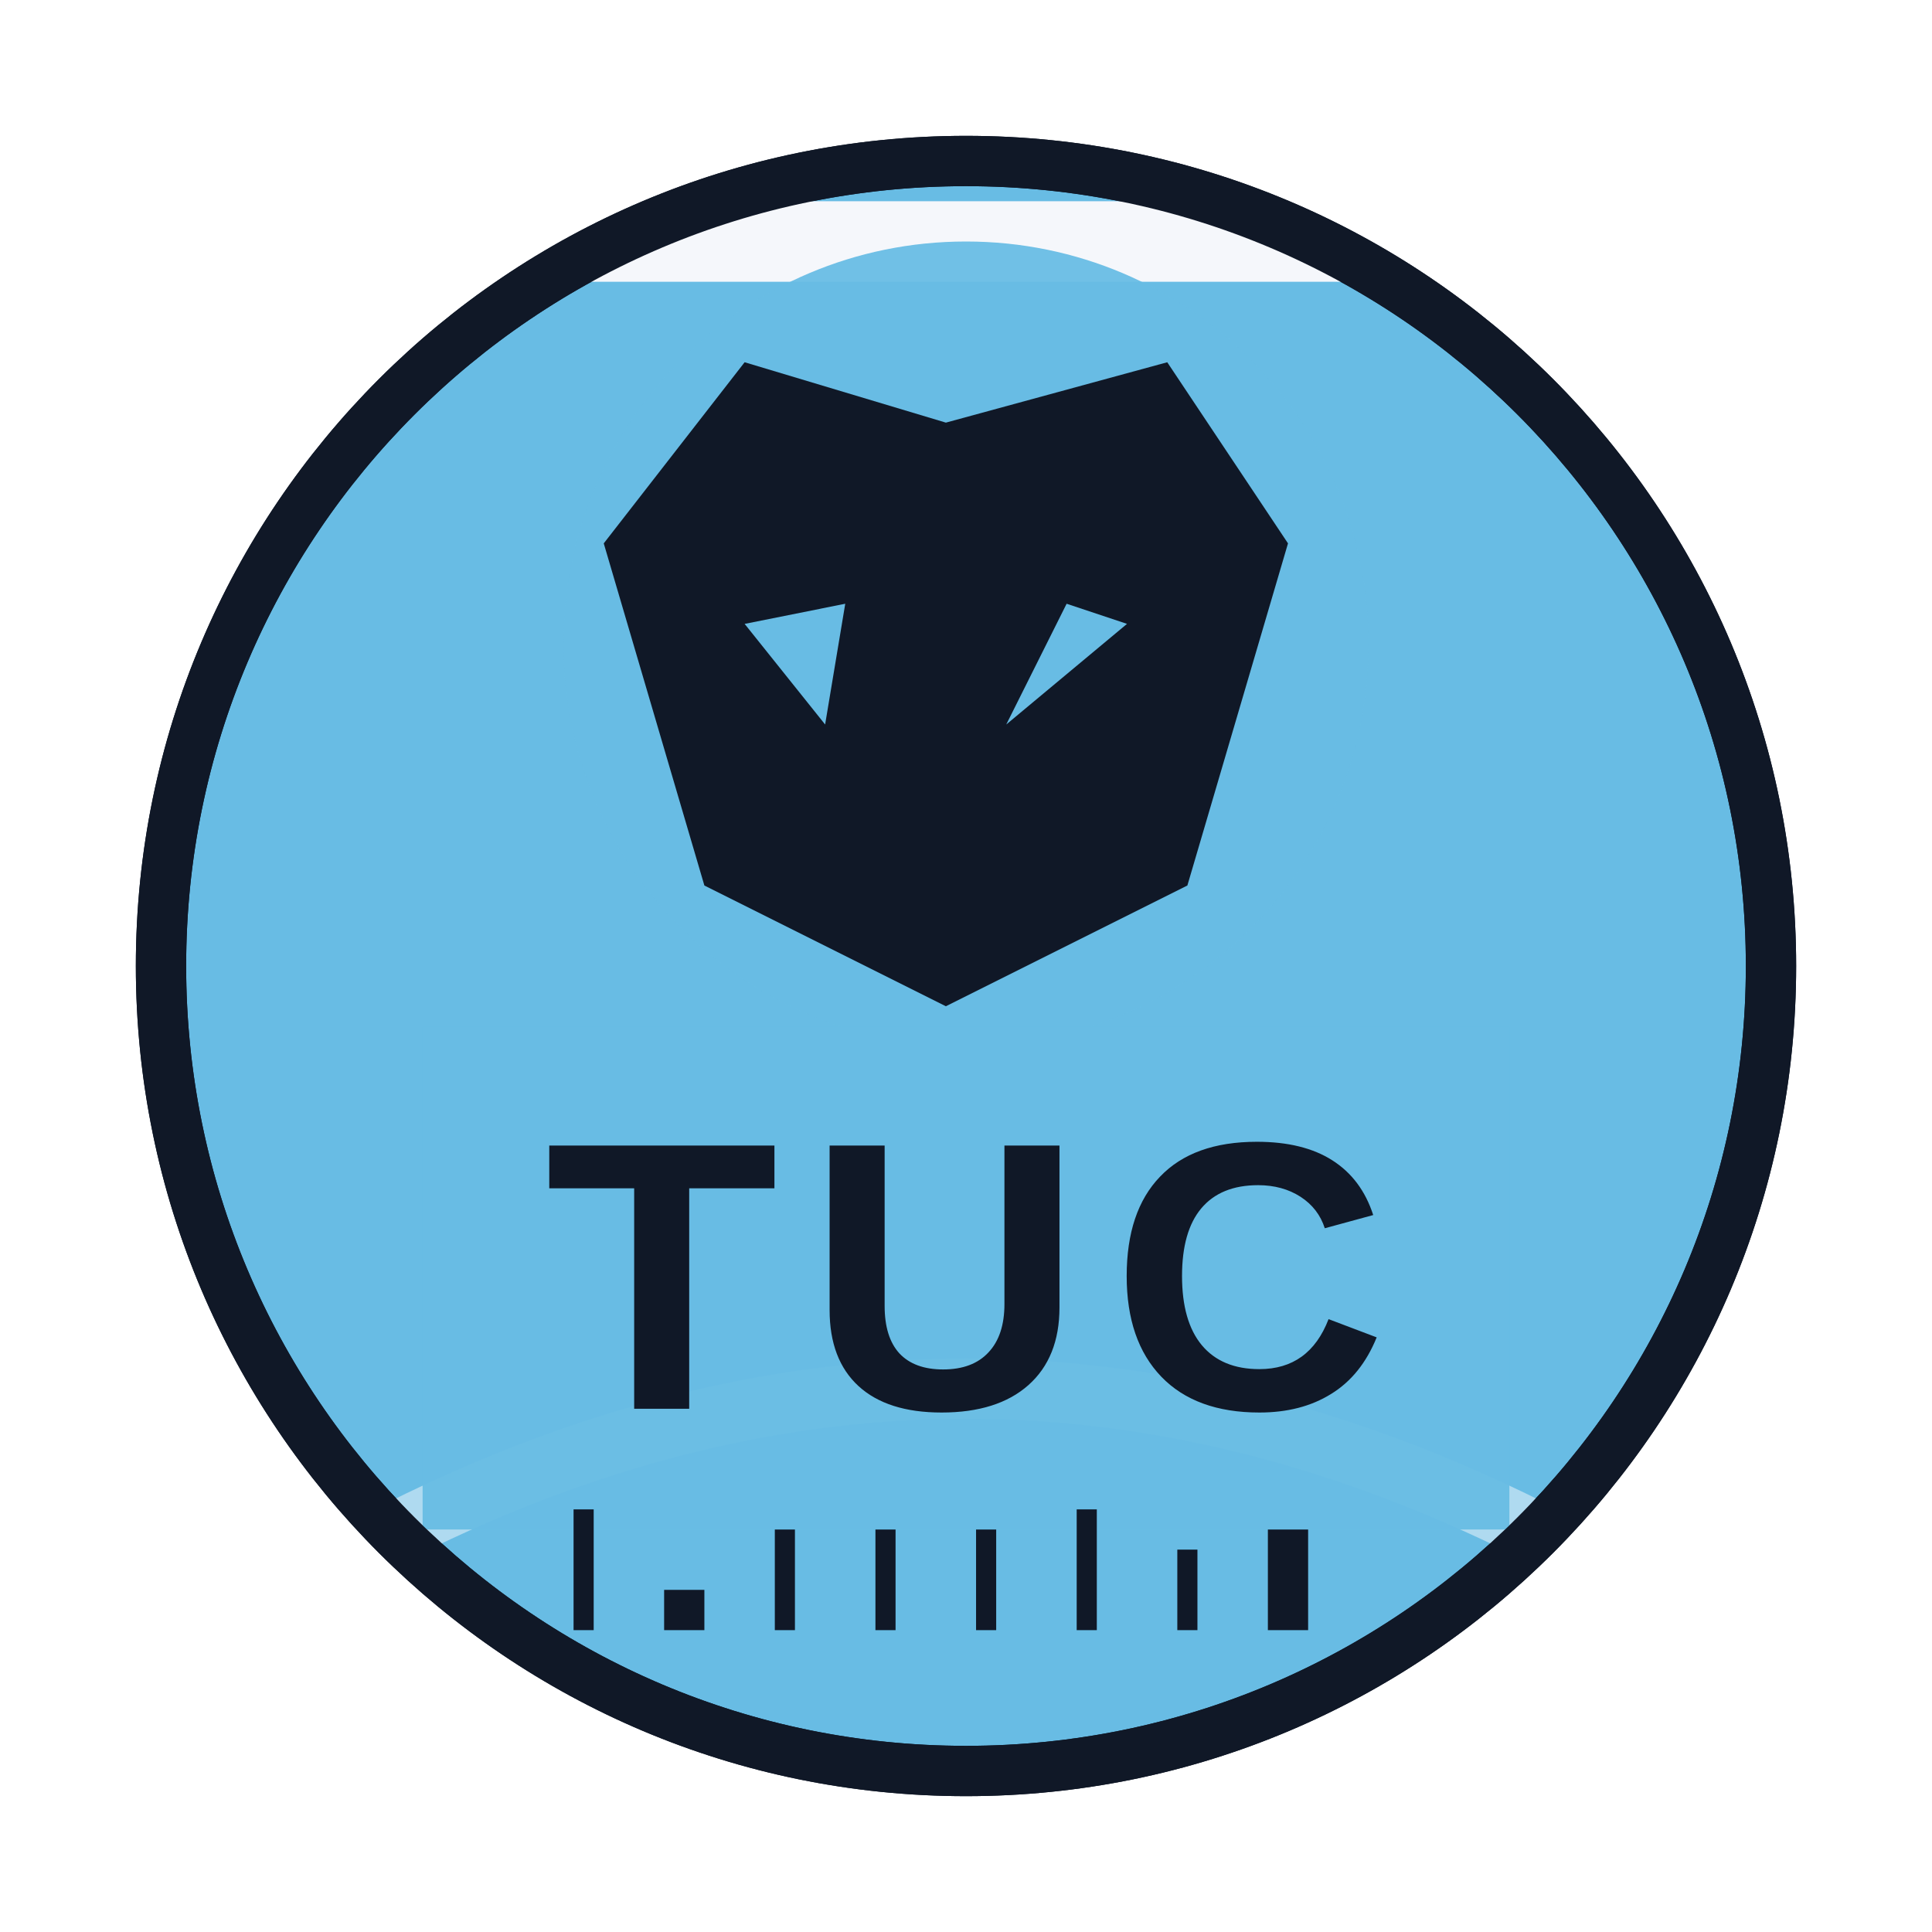
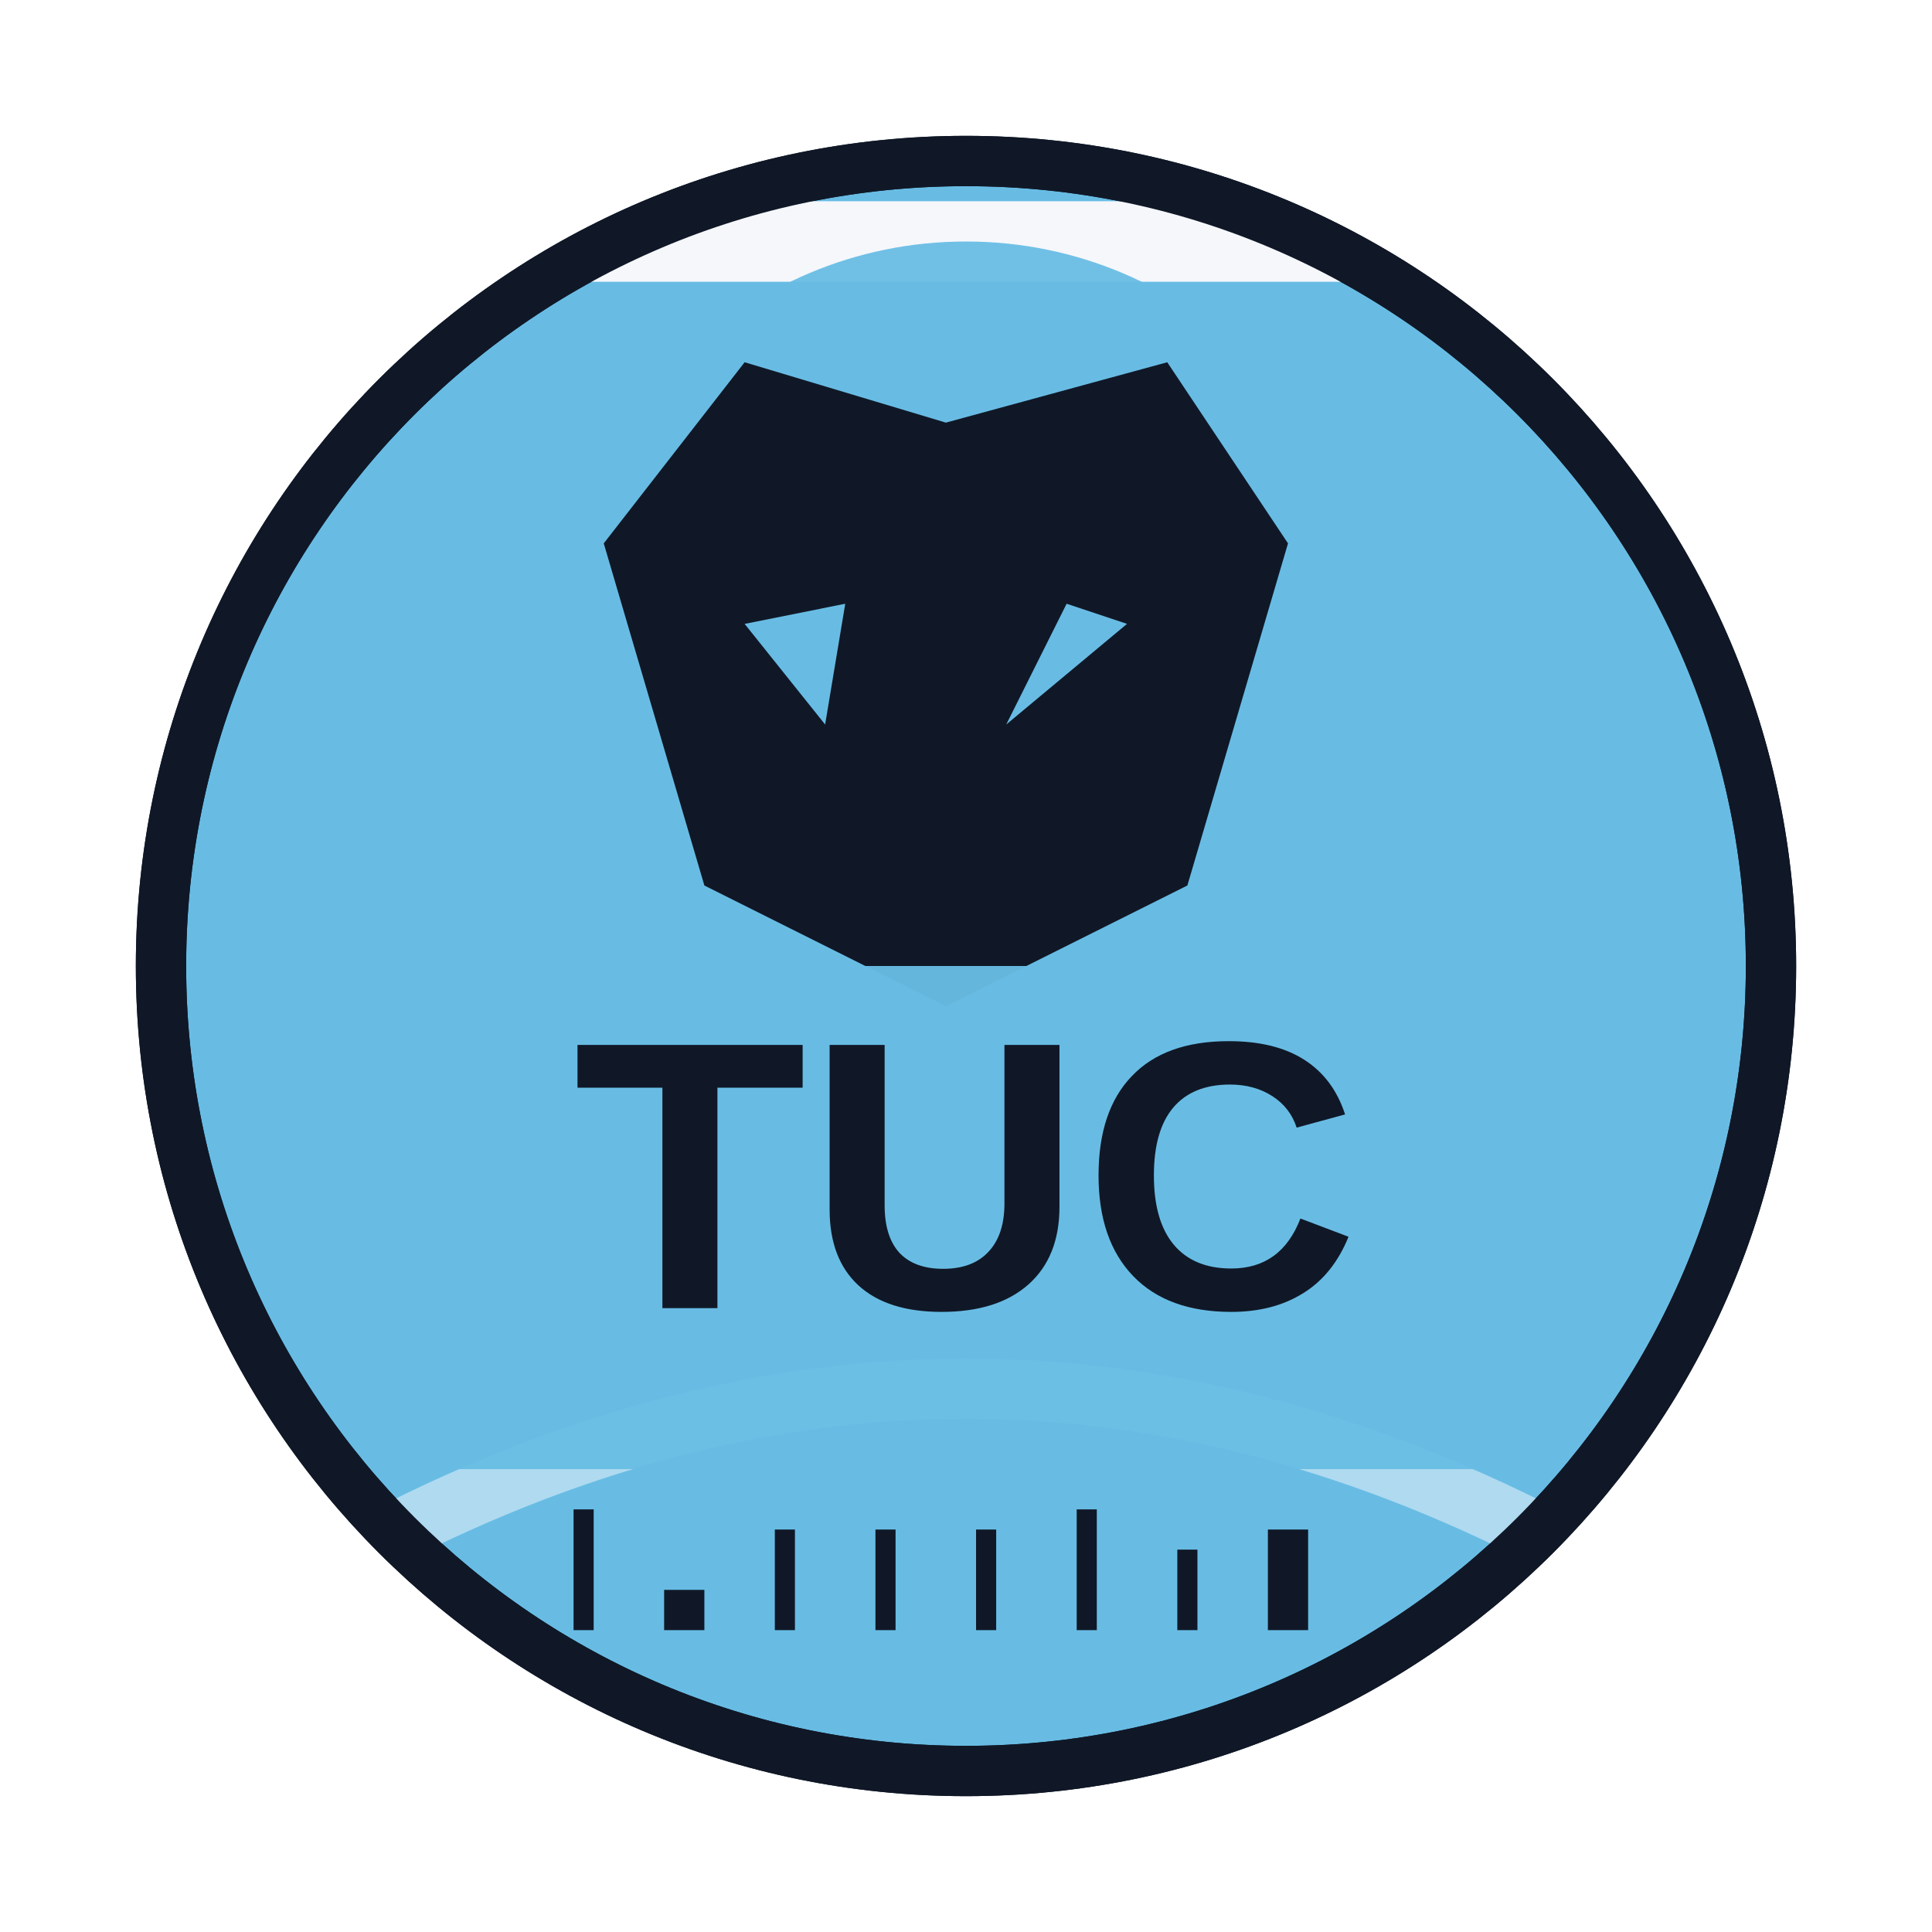
<svg xmlns="http://www.w3.org/2000/svg" viewBox="0 0 96 96" width="96" height="96" role="img">
  <defs>
-     <clipPath id="crest">
+     <clipPath id="crest-13129b09d0934a">
      <path d="M48 8a40 40 0 1 1 0 80 40 40 0 1 1 0-80Z" />
    </clipPath>
  </defs>
  <path d="M48 8a40 40 0 1 1 0 80 40 40 0 1 1 0-80Z" fill="#68bce4" stroke="#101827" stroke-width="2.5" />
-   <g clip-path="url(#crest)">
+   <g clip-path="url(#crest-13129b09d0934a)">
    <path d="M18 77Q48 61 78 77" fill="none" stroke="#f5f7fb" stroke-width="3" opacity=".5" />
    <path d="M22 12H74" stroke="#f5f7fb" stroke-width="4" />
    <circle cx="48" cy="32" r="20" fill="#68bce4" opacity=".94" />
    <g style="color:#101827" fill="#101827" stroke-linejoin="round">
      <path d="m37 18 10 3 11-3 6 9-5 17-12 6-12-6-5-17Zm5 12-5 1 4 5Zm11 0-3 6 6-5Zm-11 11h11l-6 5Z" />
    </g>
-     <path d="M21 51H75V76H21Z" fill="#68bce4" opacity=".96" />
-     <text x="48" y="70" fill="#101827" text-anchor="middle" font-family="Arial,Helvetica,sans-serif" font-size="19" font-weight="900" letter-spacing="1.4">TUC</text>
+     <path d="M21 48H75V73H21Z" fill="#68bce4" opacity=".96" />
+     <text x="48" y="65" fill="#101827" text-anchor="middle" font-family="Arial,Helvetica,sans-serif" font-size="19" font-weight="900" textLength="43" lengthAdjust="spacingAndGlyphs">TUC</text>
    <g>
      <path d="M29 81v-6" stroke="#101827" stroke-width="1" />
      <path d="M34 81v-2" stroke="#101827" stroke-width="2" />
      <path d="M39 81v-5" stroke="#101827" stroke-width="1" />
      <path d="M44 81v-5" stroke="#101827" stroke-width="1" />
      <path d="M49 81v-5" stroke="#101827" stroke-width="1" />
      <path d="M54 81v-6" stroke="#101827" stroke-width="1" />
      <path d="M59 81v-4" stroke="#101827" stroke-width="1" />
      <path d="M64 81v-5" stroke="#101827" stroke-width="2" />
    </g>
  </g>
  <path d="M48 8a40 40 0 1 1 0 80 40 40 0 1 1 0-80Z" fill="none" stroke="#101827" stroke-width="2.5" />
</svg>
